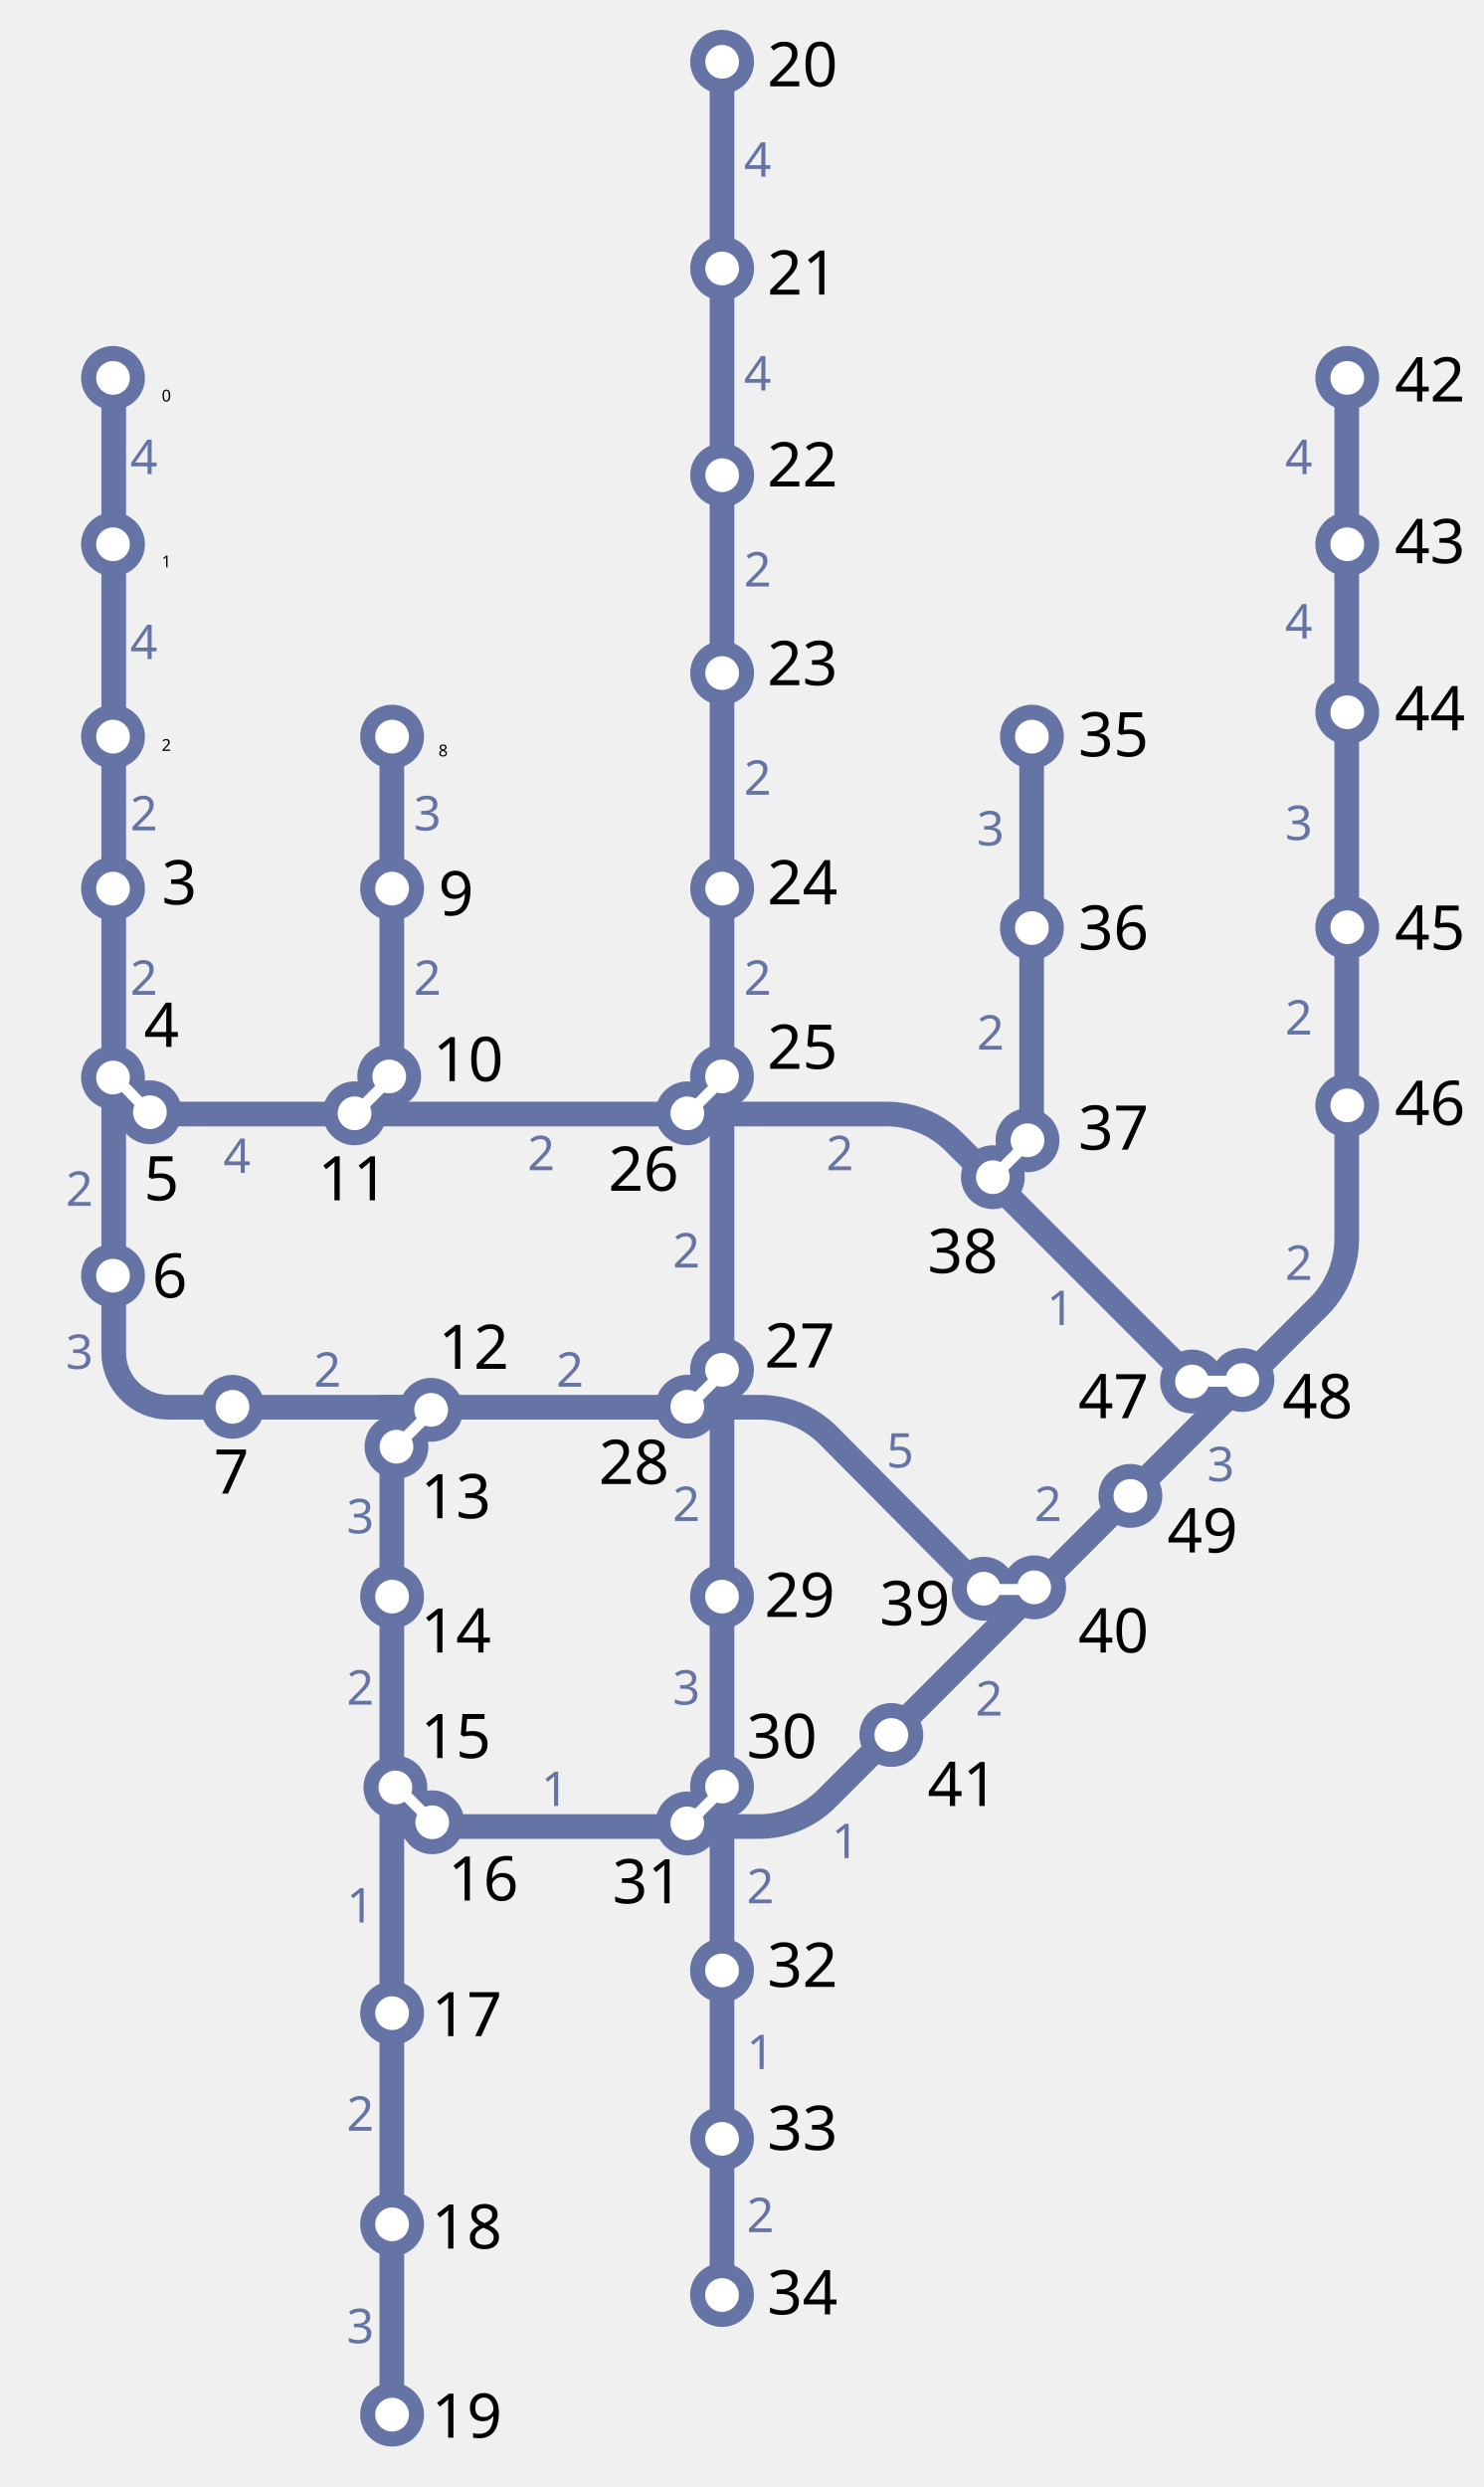
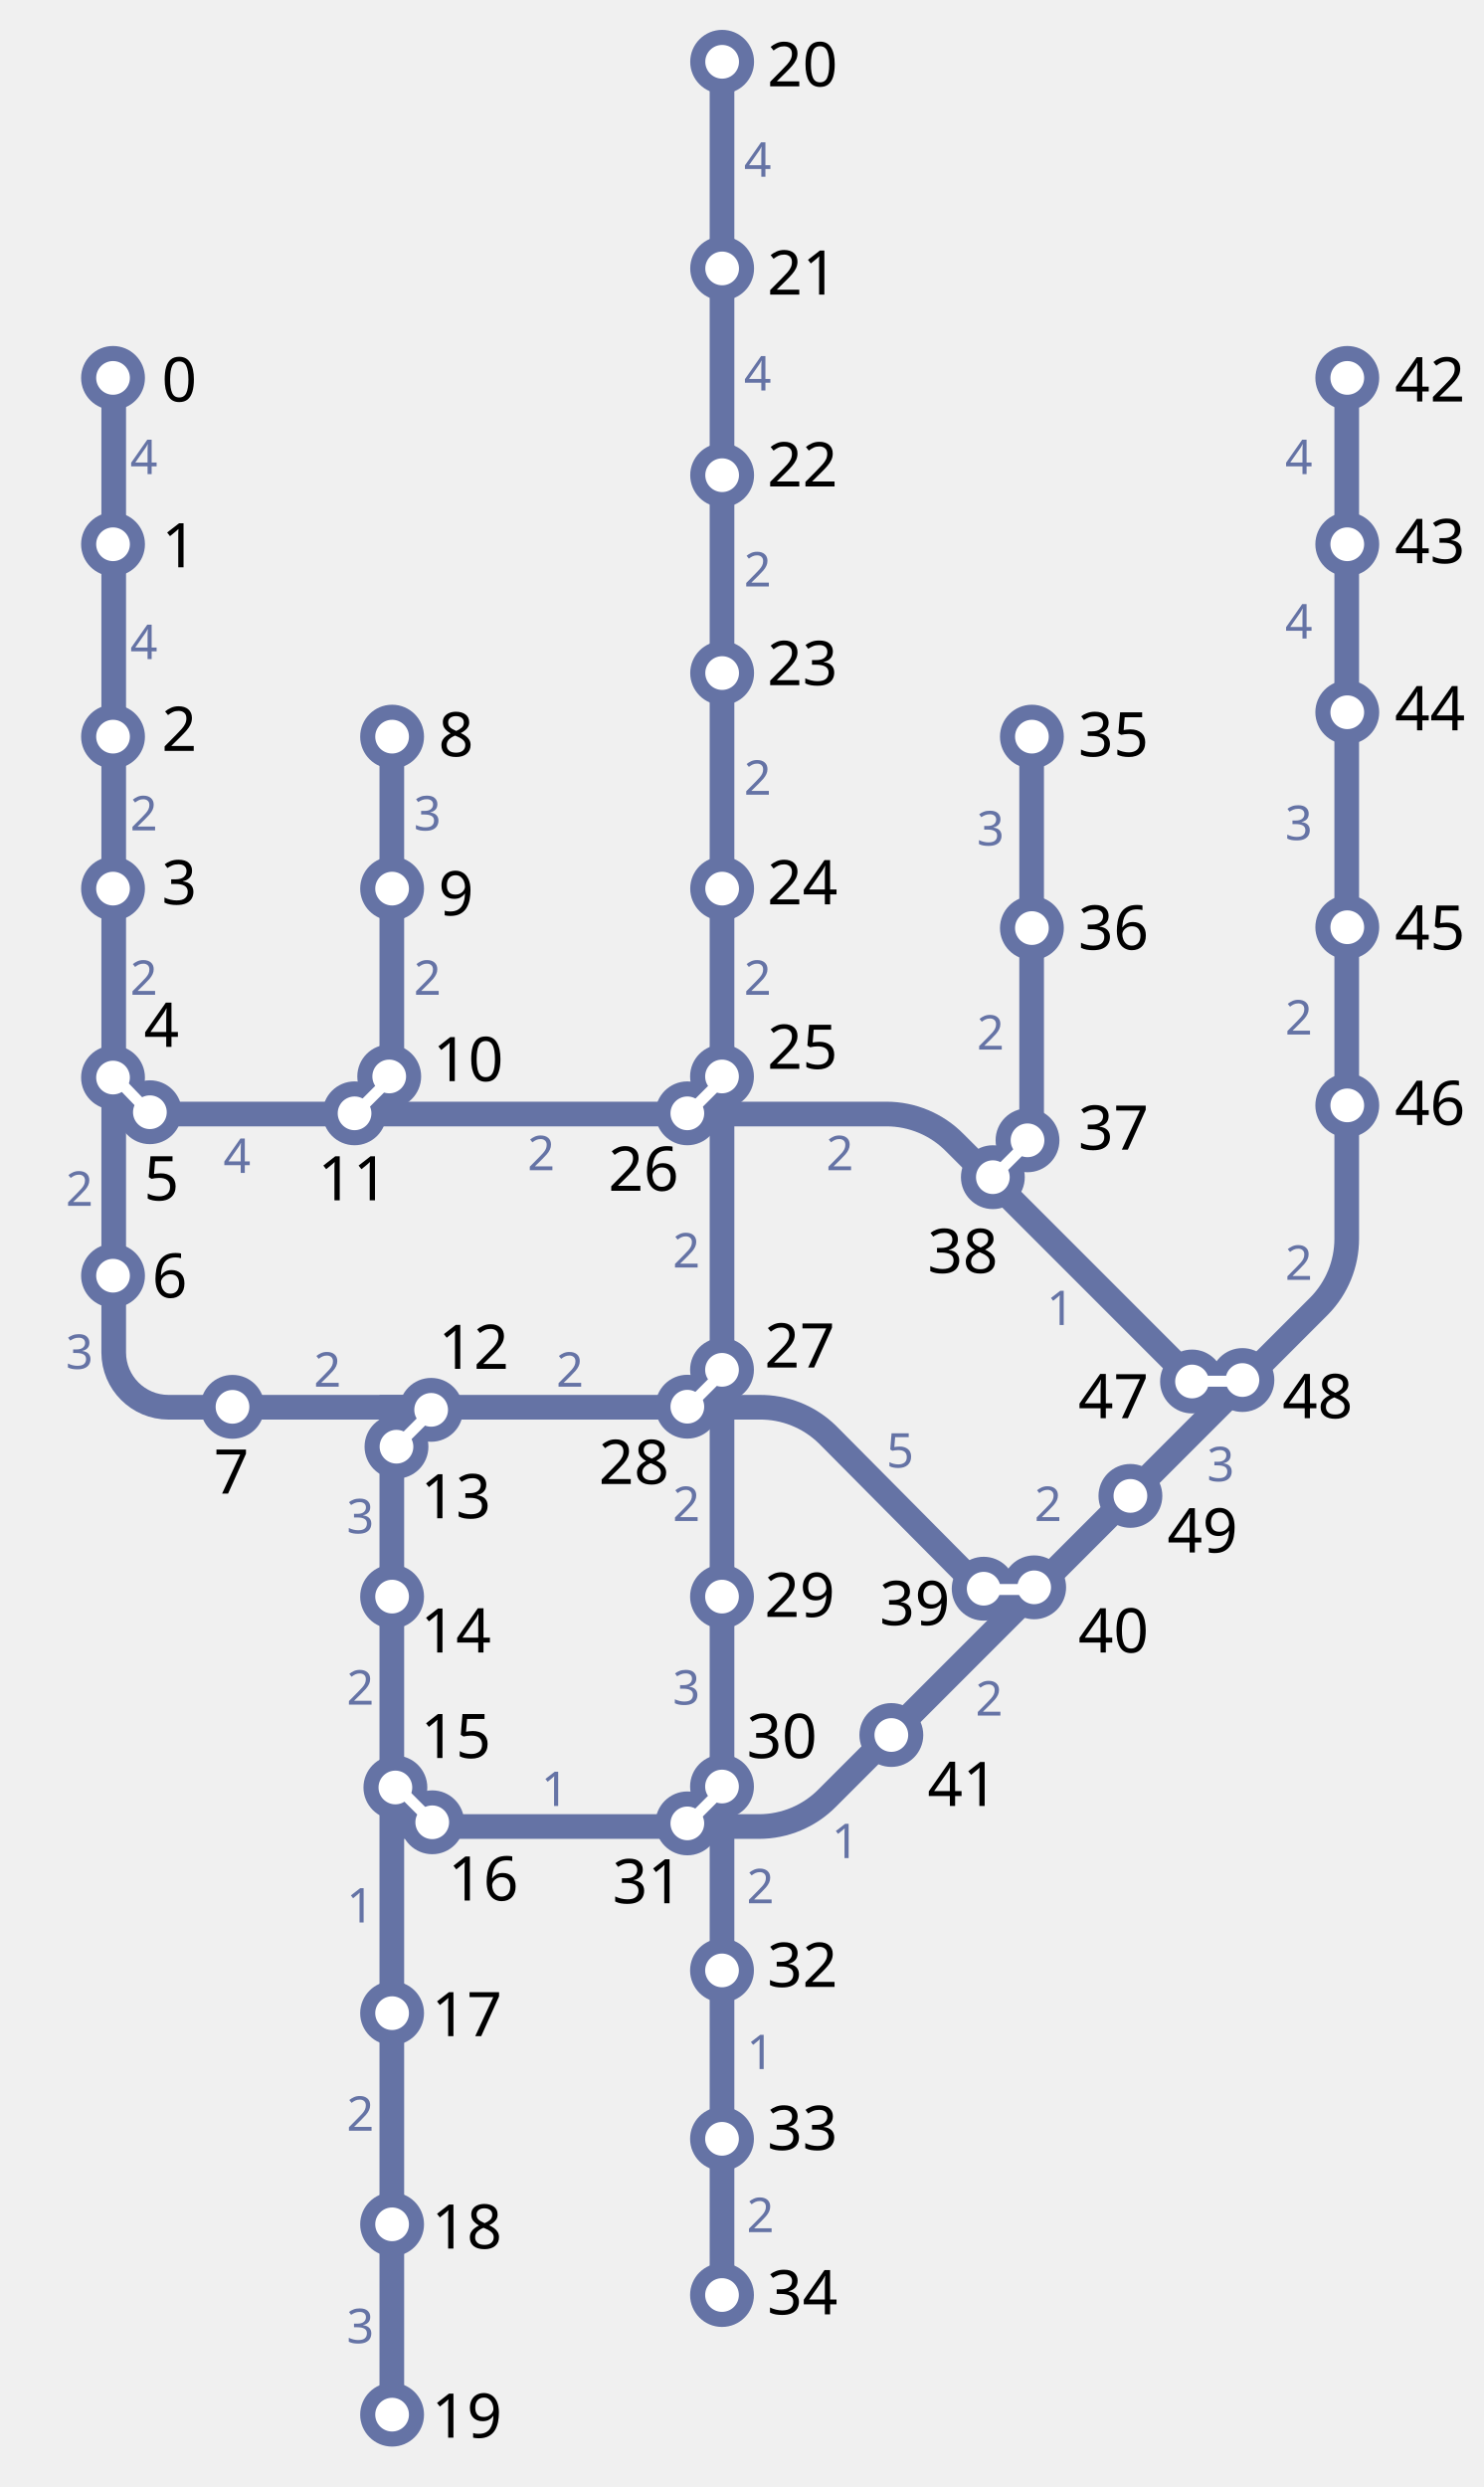
<svg xmlns="http://www.w3.org/2000/svg" font-family="Tahoma, Tahoma" viewBox="0 0 1083 1815">
  <defs />
  <path fill="none" stroke="#6573a5" stroke-miterlimit="10" stroke-width="18" d="M527 45v1630" />
  <path fill="none" stroke="#6573a5" stroke-miterlimit="10" stroke-width="18" d="M983 276v628a70 70 0 01-20 49l-359 359a70 70 0 01-50 21H286" />
  <path fill="none" stroke="#6573a5" stroke-miterlimit="10" stroke-width="18" d="M286 1762v-735h268a70 70 0 0150 20l134 135" />
  <path fill="none" stroke="#6573a5" stroke-miterlimit="10" stroke-width="18" d="M314 1027H123a40 40 0 01-40-40V276" />
  <path fill="none" stroke="#6573a5" stroke-miterlimit="10" stroke-width="18" d="M83 813h564a70 70 0 0150 21l193 193" />
  <path fill="none" stroke="#6573a5" stroke-miterlimit="10" stroke-width="18" d="M753 813V538" />
  <path fill="none" stroke="#6573a5" stroke-miterlimit="10" stroke-width="18" d="M286 807V538" />
  <circle cx="527.1" cy="45.1" r="17.8" fill="#fff" stroke="#6573a5" stroke-miterlimit="10" stroke-width="11" />
  <circle cx="527.1" cy="195.9" r="17.8" fill="#fff" stroke="#6573a5" stroke-miterlimit="10" stroke-width="11" />
  <circle cx="527.1" cy="346.8" r="17.8" fill="#fff" stroke="#6573a5" stroke-miterlimit="10" stroke-width="11" />
  <circle cx="527.1" cy="491.2" r="17.8" fill="#fff" stroke="#6573a5" stroke-miterlimit="10" stroke-width="11" />
  <circle cx="527.1" cy="648.5" r="17.8" fill="#fff" stroke="#6573a5" stroke-miterlimit="10" stroke-width="11" />
  <circle cx="286.2" cy="648.5" r="17.8" fill="#fff" stroke="#6573a5" stroke-miterlimit="10" stroke-width="11" />
  <circle cx="82.5" cy="648.5" r="17.8" fill="#fff" stroke="#6573a5" stroke-miterlimit="10" stroke-width="11" />
  <circle cx="82.5" cy="931" r="17.8" fill="#fff" stroke="#6573a5" stroke-miterlimit="10" stroke-width="11" />
  <circle cx="753.2" cy="677.3" r="17.8" fill="#fff" stroke="#6573a5" stroke-miterlimit="10" stroke-width="11" />
  <circle cx="983.4" cy="806.7" r="17.8" fill="#fff" stroke="#6573a5" stroke-miterlimit="10" stroke-width="11" />
  <circle cx="825.1" cy="1091.7" r="17.8" fill="#fff" stroke="#6573a5" stroke-miterlimit="10" stroke-width="11" />
  <circle cx="650.6" cy="1266.2" r="17.8" fill="#fff" stroke="#6573a5" stroke-miterlimit="10" stroke-width="11" />
  <circle cx="527" cy="1165.2" r="17.8" fill="#fff" stroke="#6573a5" stroke-miterlimit="10" stroke-width="11" />
  <circle cx="527" cy="1438" r="17.8" fill="#fff" stroke="#6573a5" stroke-miterlimit="10" stroke-width="11" />
  <circle cx="527" cy="1674.9" r="17.8" fill="#fff" stroke="#6573a5" stroke-miterlimit="10" stroke-width="11" />
  <circle cx="527" cy="1560.9" r="17.8" fill="#fff" stroke="#6573a5" stroke-miterlimit="10" stroke-width="11" />
  <circle cx="286.2" cy="1165.2" r="17.8" fill="#fff" stroke="#6573a5" stroke-miterlimit="10" stroke-width="11" />
  <circle cx="286.2" cy="1469.2" r="17.8" fill="#fff" stroke="#6573a5" stroke-miterlimit="10" stroke-width="11" />
  <circle cx="286.2" cy="1623.3" r="17.8" fill="#fff" stroke="#6573a5" stroke-miterlimit="10" stroke-width="11" />
  <circle cx="286.2" cy="1762.2" r="17.8" fill="#fff" stroke="#6573a5" stroke-miterlimit="10" stroke-width="11" />
  <circle cx="983.4" cy="676.7" r="17.8" fill="#fff" stroke="#6573a5" stroke-miterlimit="10" stroke-width="11" />
  <circle cx="983.4" cy="519.8" r="17.8" fill="#fff" stroke="#6573a5" stroke-miterlimit="10" stroke-width="11" />
  <circle cx="983.4" cy="397.2" r="17.8" fill="#fff" stroke="#6573a5" stroke-miterlimit="10" stroke-width="11" />
  <circle cx="983.4" cy="275.8" r="17.8" fill="#fff" stroke="#6573a5" stroke-miterlimit="10" stroke-width="11" />
  <circle cx="753.2" cy="537.6" r="17.8" fill="#fff" stroke="#6573a5" stroke-miterlimit="10" stroke-width="11" />
  <circle cx="169.7" cy="1026.7" r="17.8" fill="#fff" stroke="#6573a5" stroke-miterlimit="10" stroke-width="11" />
  <circle cx="82.5" cy="537.6" r="17.8" fill="#fff" stroke="#6573a5" stroke-miterlimit="10" stroke-width="11" />
  <circle cx="82.5" cy="397.2" r="17.8" fill="#fff" stroke="#6573a5" stroke-miterlimit="10" stroke-width="11" />
  <circle cx="82.5" cy="275.8" r="17.8" fill="#fff" stroke="#6573a5" stroke-miterlimit="10" stroke-width="11" />
  <circle cx="286.2" cy="537.6" r="17.8" fill="#fff" stroke="#6573a5" stroke-miterlimit="10" stroke-width="11" />
  <circle cx="501.7" cy="812.5" r="17.8" fill="#fff" stroke="#6573a5" stroke-miterlimit="10" stroke-width="11" />
  <circle cx="527" cy="785.6" r="17.8" fill="#fff" stroke="#6573a5" stroke-miterlimit="10" stroke-width="11" />
  <path fill="#fff" stroke="#fff" stroke-miterlimit="10" stroke-width="8" d="M502 813l27-27" />
  <circle cx="724.7" cy="859.1" r="17.8" fill="#fff" stroke="#6573a5" stroke-miterlimit="10" stroke-width="11" />
  <circle cx="750" cy="832.2" r="17.8" fill="#fff" stroke="#6573a5" stroke-miterlimit="10" stroke-width="11" />
  <path fill="#fff" stroke="#fff" stroke-miterlimit="10" stroke-width="8" d="M725 859l27-27" />
  <circle cx="869.9" cy="1008.2" r="17.8" fill="#fff" stroke="#6573a5" stroke-miterlimit="10" stroke-width="11" transform="rotate(-45 870 1008)" />
  <circle cx="906.8" cy="1007" r="17.8" fill="#fff" stroke="#6573a5" stroke-miterlimit="10" stroke-width="11" transform="rotate(-45 907 1007)" />
  <path fill="#fff" stroke="#fff" stroke-miterlimit="10" stroke-width="8" d="M870 1008h38" />
  <circle cx="718.4" cy="1159.6" r="17.8" fill="#fff" stroke="#6573a5" stroke-miterlimit="10" stroke-width="11" transform="rotate(-45 718 1160)" />
  <circle cx="755.3" cy="1158.5" r="17.8" fill="#fff" stroke="#6573a5" stroke-miterlimit="10" stroke-width="11" transform="rotate(-45 755 1159)" />
  <path fill="#fff" stroke="#fff" stroke-miterlimit="10" stroke-width="8" d="M718 1160h39" />
  <circle cx="258.8" cy="812.5" r="17.8" fill="#fff" stroke="#6573a5" stroke-miterlimit="10" stroke-width="11" />
  <circle cx="284.1" cy="785.6" r="17.8" fill="#fff" stroke="#6573a5" stroke-miterlimit="10" stroke-width="11" />
  <path fill="#fff" stroke="#fff" stroke-miterlimit="10" stroke-width="8" d="M259 813l27-27" />
  <circle cx="109.4" cy="811.7" r="17.8" fill="#fff" stroke="#6573a5" stroke-miterlimit="10" stroke-width="11" />
  <circle cx="82.5" cy="786.4" r="17.8" fill="#fff" stroke="#6573a5" stroke-miterlimit="10" stroke-width="11" />
  <path fill="#fff" stroke="#fff" stroke-miterlimit="10" stroke-width="8" d="M109 812l-26-27" />
  <circle cx="501.7" cy="1026.6" r="17.8" fill="#fff" stroke="#6573a5" stroke-miterlimit="10" stroke-width="11" />
  <circle cx="527" cy="999.7" r="17.8" fill="#fff" stroke="#6573a5" stroke-miterlimit="10" stroke-width="11" />
  <path fill="#fff" stroke="#fff" stroke-miterlimit="10" stroke-width="8" d="M502 1027l27-27" />
  <circle cx="501.7" cy="1330.7" r="17.8" fill="#fff" stroke="#6573a5" stroke-miterlimit="10" stroke-width="11" />
  <circle cx="527" cy="1303.8" r="17.8" fill="#fff" stroke="#6573a5" stroke-miterlimit="10" stroke-width="11" />
  <path fill="#fff" stroke="#fff" stroke-miterlimit="10" stroke-width="8" d="M502 1331l27-27" />
  <circle cx="289.4" cy="1055.8" r="17.8" fill="#fff" stroke="#6573a5" stroke-miterlimit="10" stroke-width="11" />
  <circle cx="314.7" cy="1028.9" r="17.8" fill="#fff" stroke="#6573a5" stroke-miterlimit="10" stroke-width="11" />
  <path fill="#fff" stroke="#fff" stroke-miterlimit="10" stroke-width="8" d="M289 1056l27-27" />
  <circle cx="315.5" cy="1329.9" r="17.8" fill="#fff" stroke="#6573a5" stroke-miterlimit="10" stroke-width="11" />
  <circle cx="288.6" cy="1304.5" r="17.8" fill="#fff" stroke="#6573a5" stroke-miterlimit="10" stroke-width="11" />
  <path fill="#fff" stroke="#fff" stroke-miterlimit="10" stroke-width="8" d="M316 1330l-27-27" />
-   <text transform="translate(118 293)">0</text>
-   <text transform="translate(118 414)">1</text>
-   <text transform="translate(118 548)">2</text>
-   <text transform="translate(320 552)">8</text>
  <g fill="#6573a5" font-size="35">
    <text transform="translate(95 346)">4</text>
    <text transform="translate(95 481)">4</text>
    <text transform="translate(95 606)">2</text>
    <text transform="translate(95 726)">2</text>
    <text transform="translate(163 856)">4</text>
    <text transform="translate(302 726)">2</text>
    <text transform="translate(48 880)">2</text>
    <text transform="translate(48 999)">3</text>
    <text transform="translate(229 1012)">2</text>
    <text transform="translate(253 1119)">3</text>
    <text transform="translate(253 1244)">2</text>
    <text transform="translate(253 1403)">1</text>
    <text transform="translate(395 1318)">1</text>
    <text transform="translate(545 1389)">2</text>
    <text transform="translate(491 1244)">3</text>
    <text transform="translate(491 1110)">2</text>
    <text transform="translate(491 925)">2</text>
    <text transform="translate(545 1510)">1</text>
    <text transform="translate(545 1629)">2</text>
    <text transform="translate(607 1356)">1</text>
    <text transform="translate(712 1252)">2</text>
    <text transform="translate(755 1110)">2</text>
    <text transform="translate(881 1081)">3</text>
    <text transform="translate(938 934)">2</text>
    <text transform="translate(764 967)">1</text>
    <text transform="translate(938 755)">2</text>
    <text transform="translate(938 613)">3</text>
    <text transform="translate(938 466)">4</text>
    <text transform="translate(938 346)">4</text>
    <text transform="translate(713 617)">3</text>
    <text transform="translate(713 766)">2</text>
    <text transform="translate(603 854)">2</text>
    <text transform="translate(385 854)">2</text>
    <text transform="translate(543 726)">2</text>
    <text transform="translate(543 580)">2</text>
    <text transform="translate(543 428)">2</text>
    <text transform="translate(543 285)">4</text>
    <text transform="translate(543 129)">4</text>
    <text transform="translate(253 1555)">2</text>
    <text transform="translate(253 1710)">3</text>
    <text transform="translate(406 1012)">2</text>
    <text transform="translate(647 1071)">5</text>
    <text transform="translate(302 606)">3</text>
  </g>
  <g font-size="45">
+     <text transform="translate(118 293)">0</text>
+     <text transform="translate(118 414)">1</text>
+     <text transform="translate(118 548)">2</text>
+     <text transform="translate(320 552)">8</text>
    <text transform="translate(560 63)">20</text>
    <text transform="translate(560 215)">21</text>
    <text transform="translate(560 355)">22</text>
    <text transform="translate(560 500)">23</text>
    <text transform="translate(787 552)">35</text>
    <text transform="translate(787 693)">36</text>
    <text transform="translate(787 839)">37</text>
    <text transform="translate(677 929)">38</text>
    <text transform="translate(642 1186)">39</text>
    <text transform="translate(787 1206)">40</text>
    <text transform="translate(677 1318)">41</text>
    <text transform="translate(1018 293)">42</text>
    <text transform="translate(1018 411)">43</text>
    <text transform="translate(1018 533)">44</text>
    <text transform="translate(1018 693)">45</text>
    <text transform="translate(1018 821)">46</text>
    <text transform="translate(936 1035)">48</text>
    <text transform="translate(787 1035)">47</text>
    <text transform="translate(852 1133)">49</text>
    <text transform="translate(560 660)">24</text>
    <text transform="translate(560 780)">25</text>
    <text transform="translate(444 869)">26</text>
    <text transform="translate(558 998)">27</text>
    <text transform="translate(437 1083)">28</text>
    <text transform="translate(558 1180)">29</text>
    <text transform="translate(545 1283)">30</text>
    <text transform="translate(447 1389)">31</text>
    <text transform="translate(560 1450)">32</text>
    <text transform="translate(560 1569)">33</text>
    <text transform="translate(560 1689)">34</text>
    <text transform="translate(320 668)">9</text>
    <text transform="translate(316 789)">10</text>
    <text transform="translate(232 876)">11</text>
    <text transform="translate(320 999)">12</text>
    <text transform="translate(307 1108)">13</text>
    <text transform="translate(307 1206)">14</text>
    <text transform="translate(307 1283)">15</text>
    <text transform="translate(327 1387)">16</text>
    <text transform="translate(315 1486)">17</text>
    <text transform="translate(315 1641)">18</text>
    <text transform="translate(315 1779)">19</text>
    <text transform="translate(118 660)">3</text>
    <text transform="translate(105 764)">4</text>
    <text transform="translate(105 876)">5</text>
    <text transform="translate(111 947)">6</text>
    <text transform="translate(156 1090)">7</text>
  </g>
</svg>
